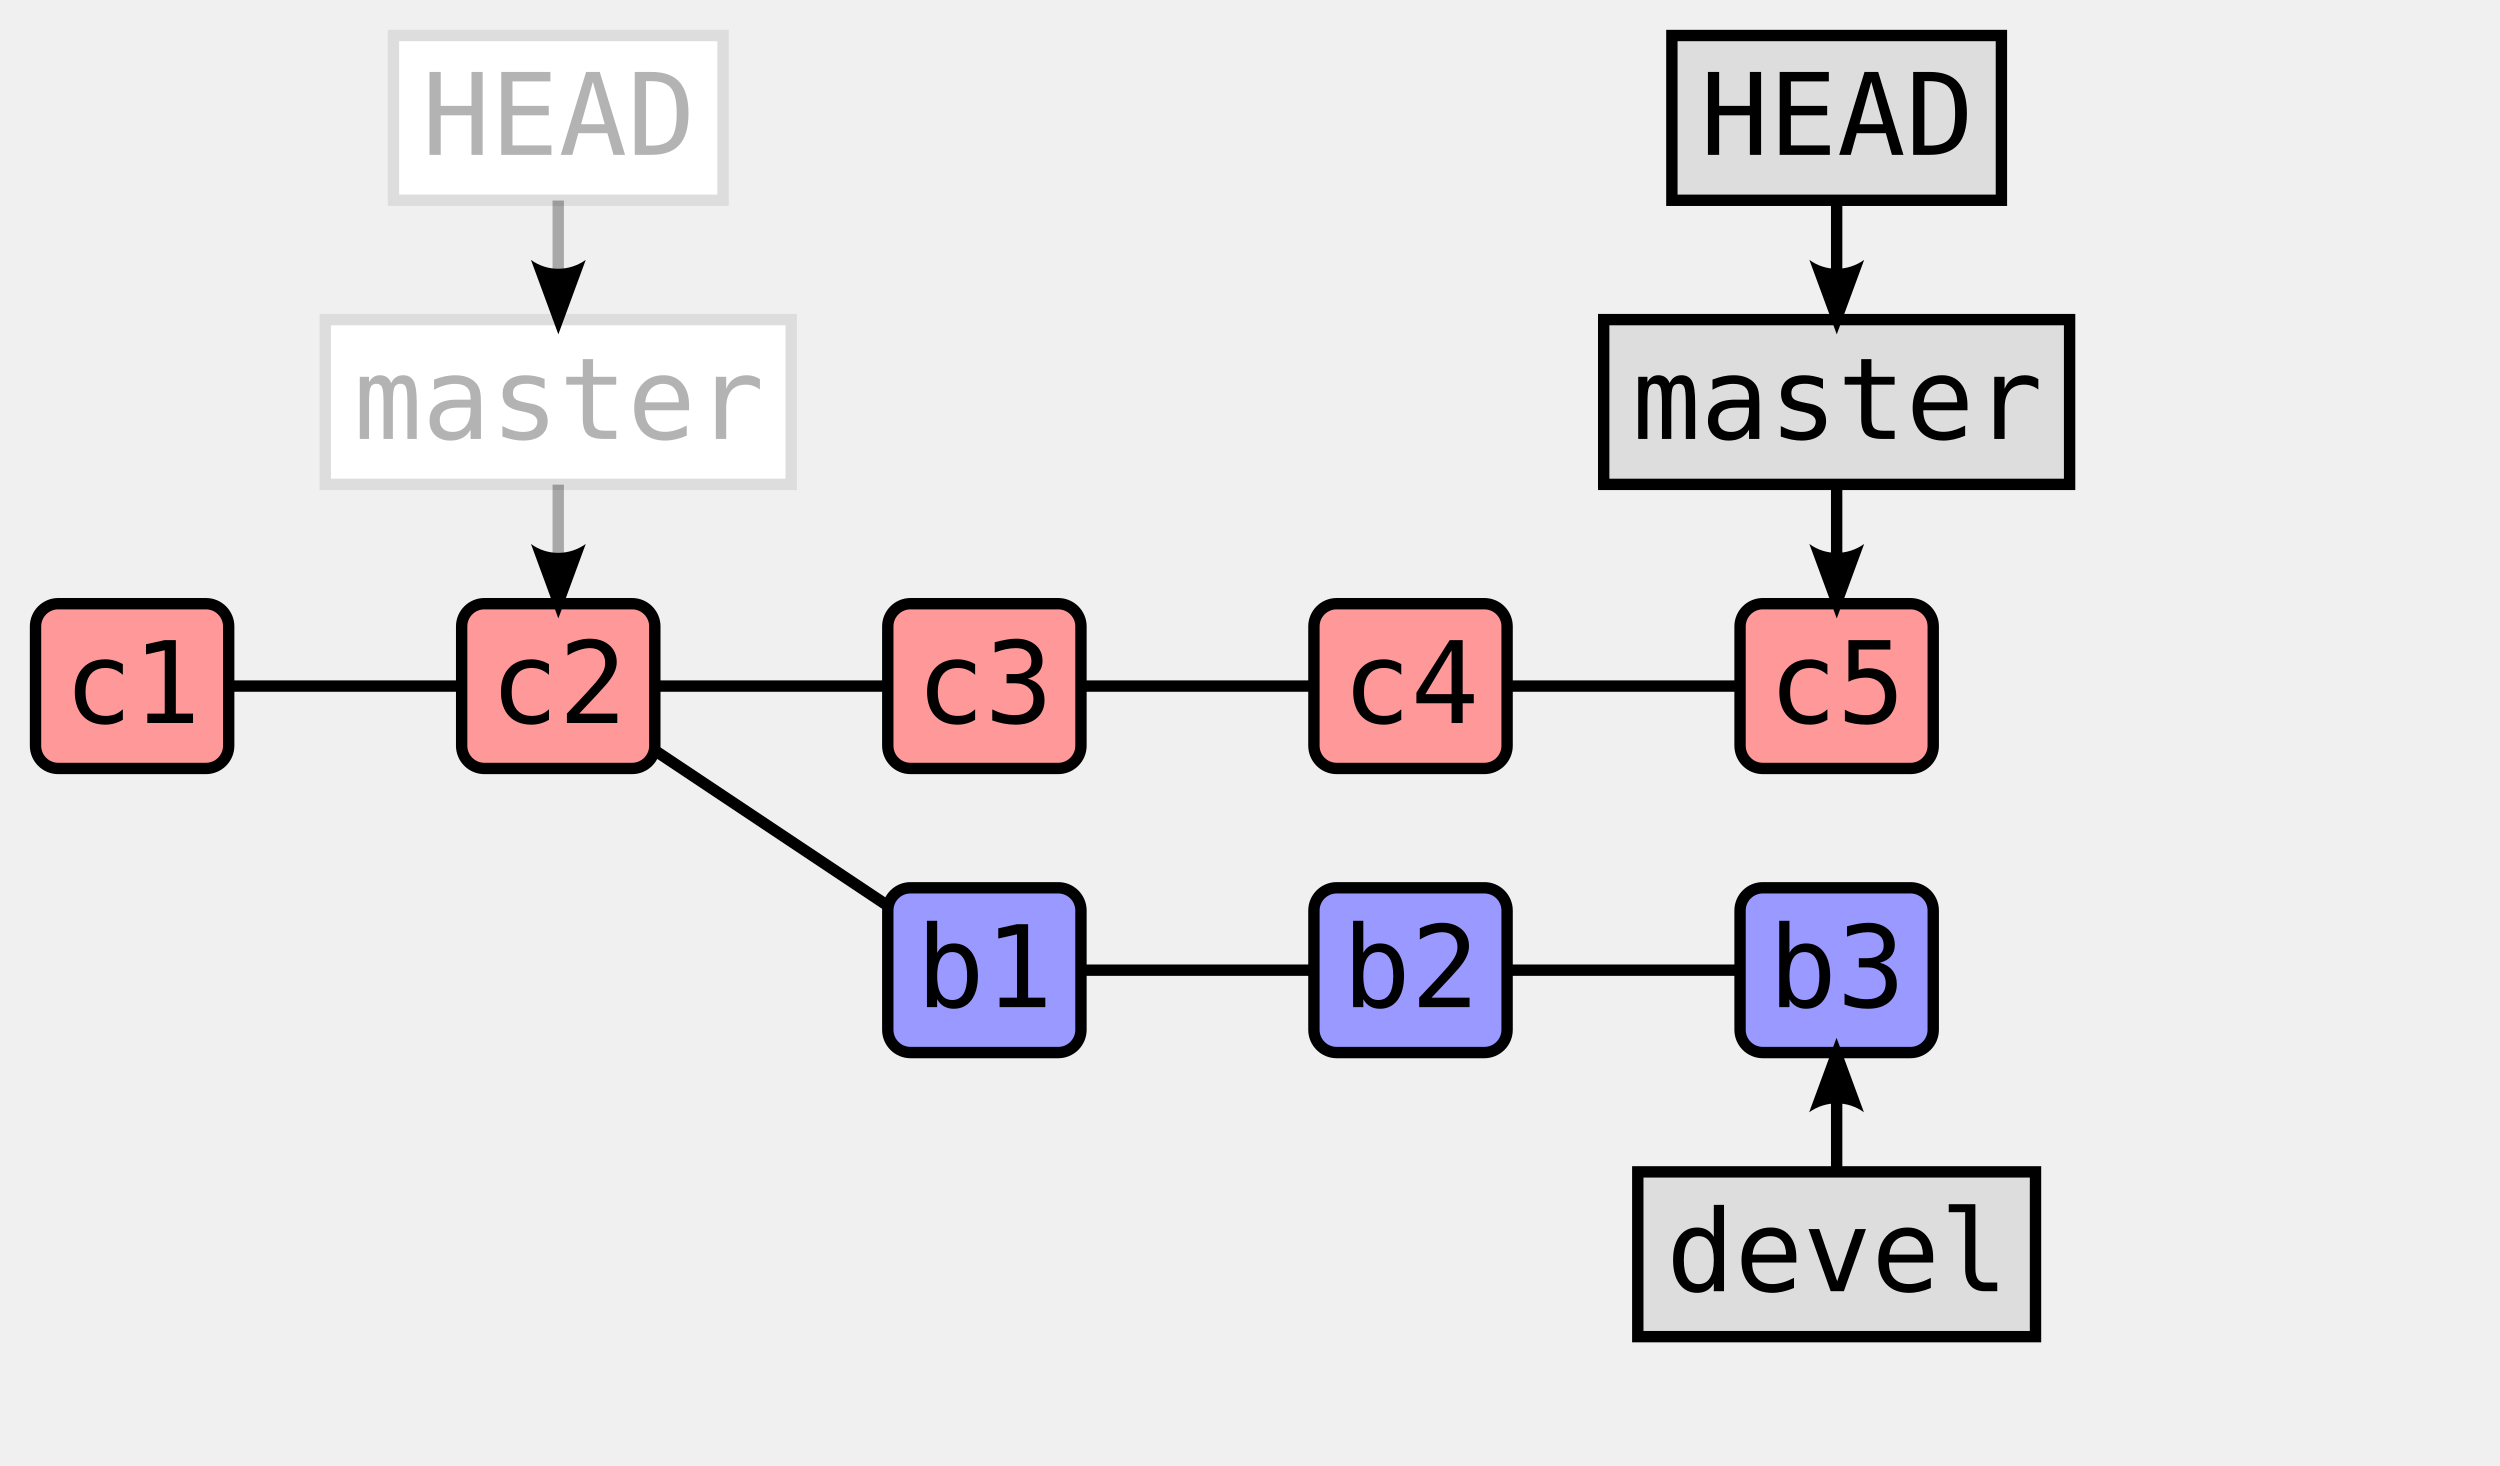
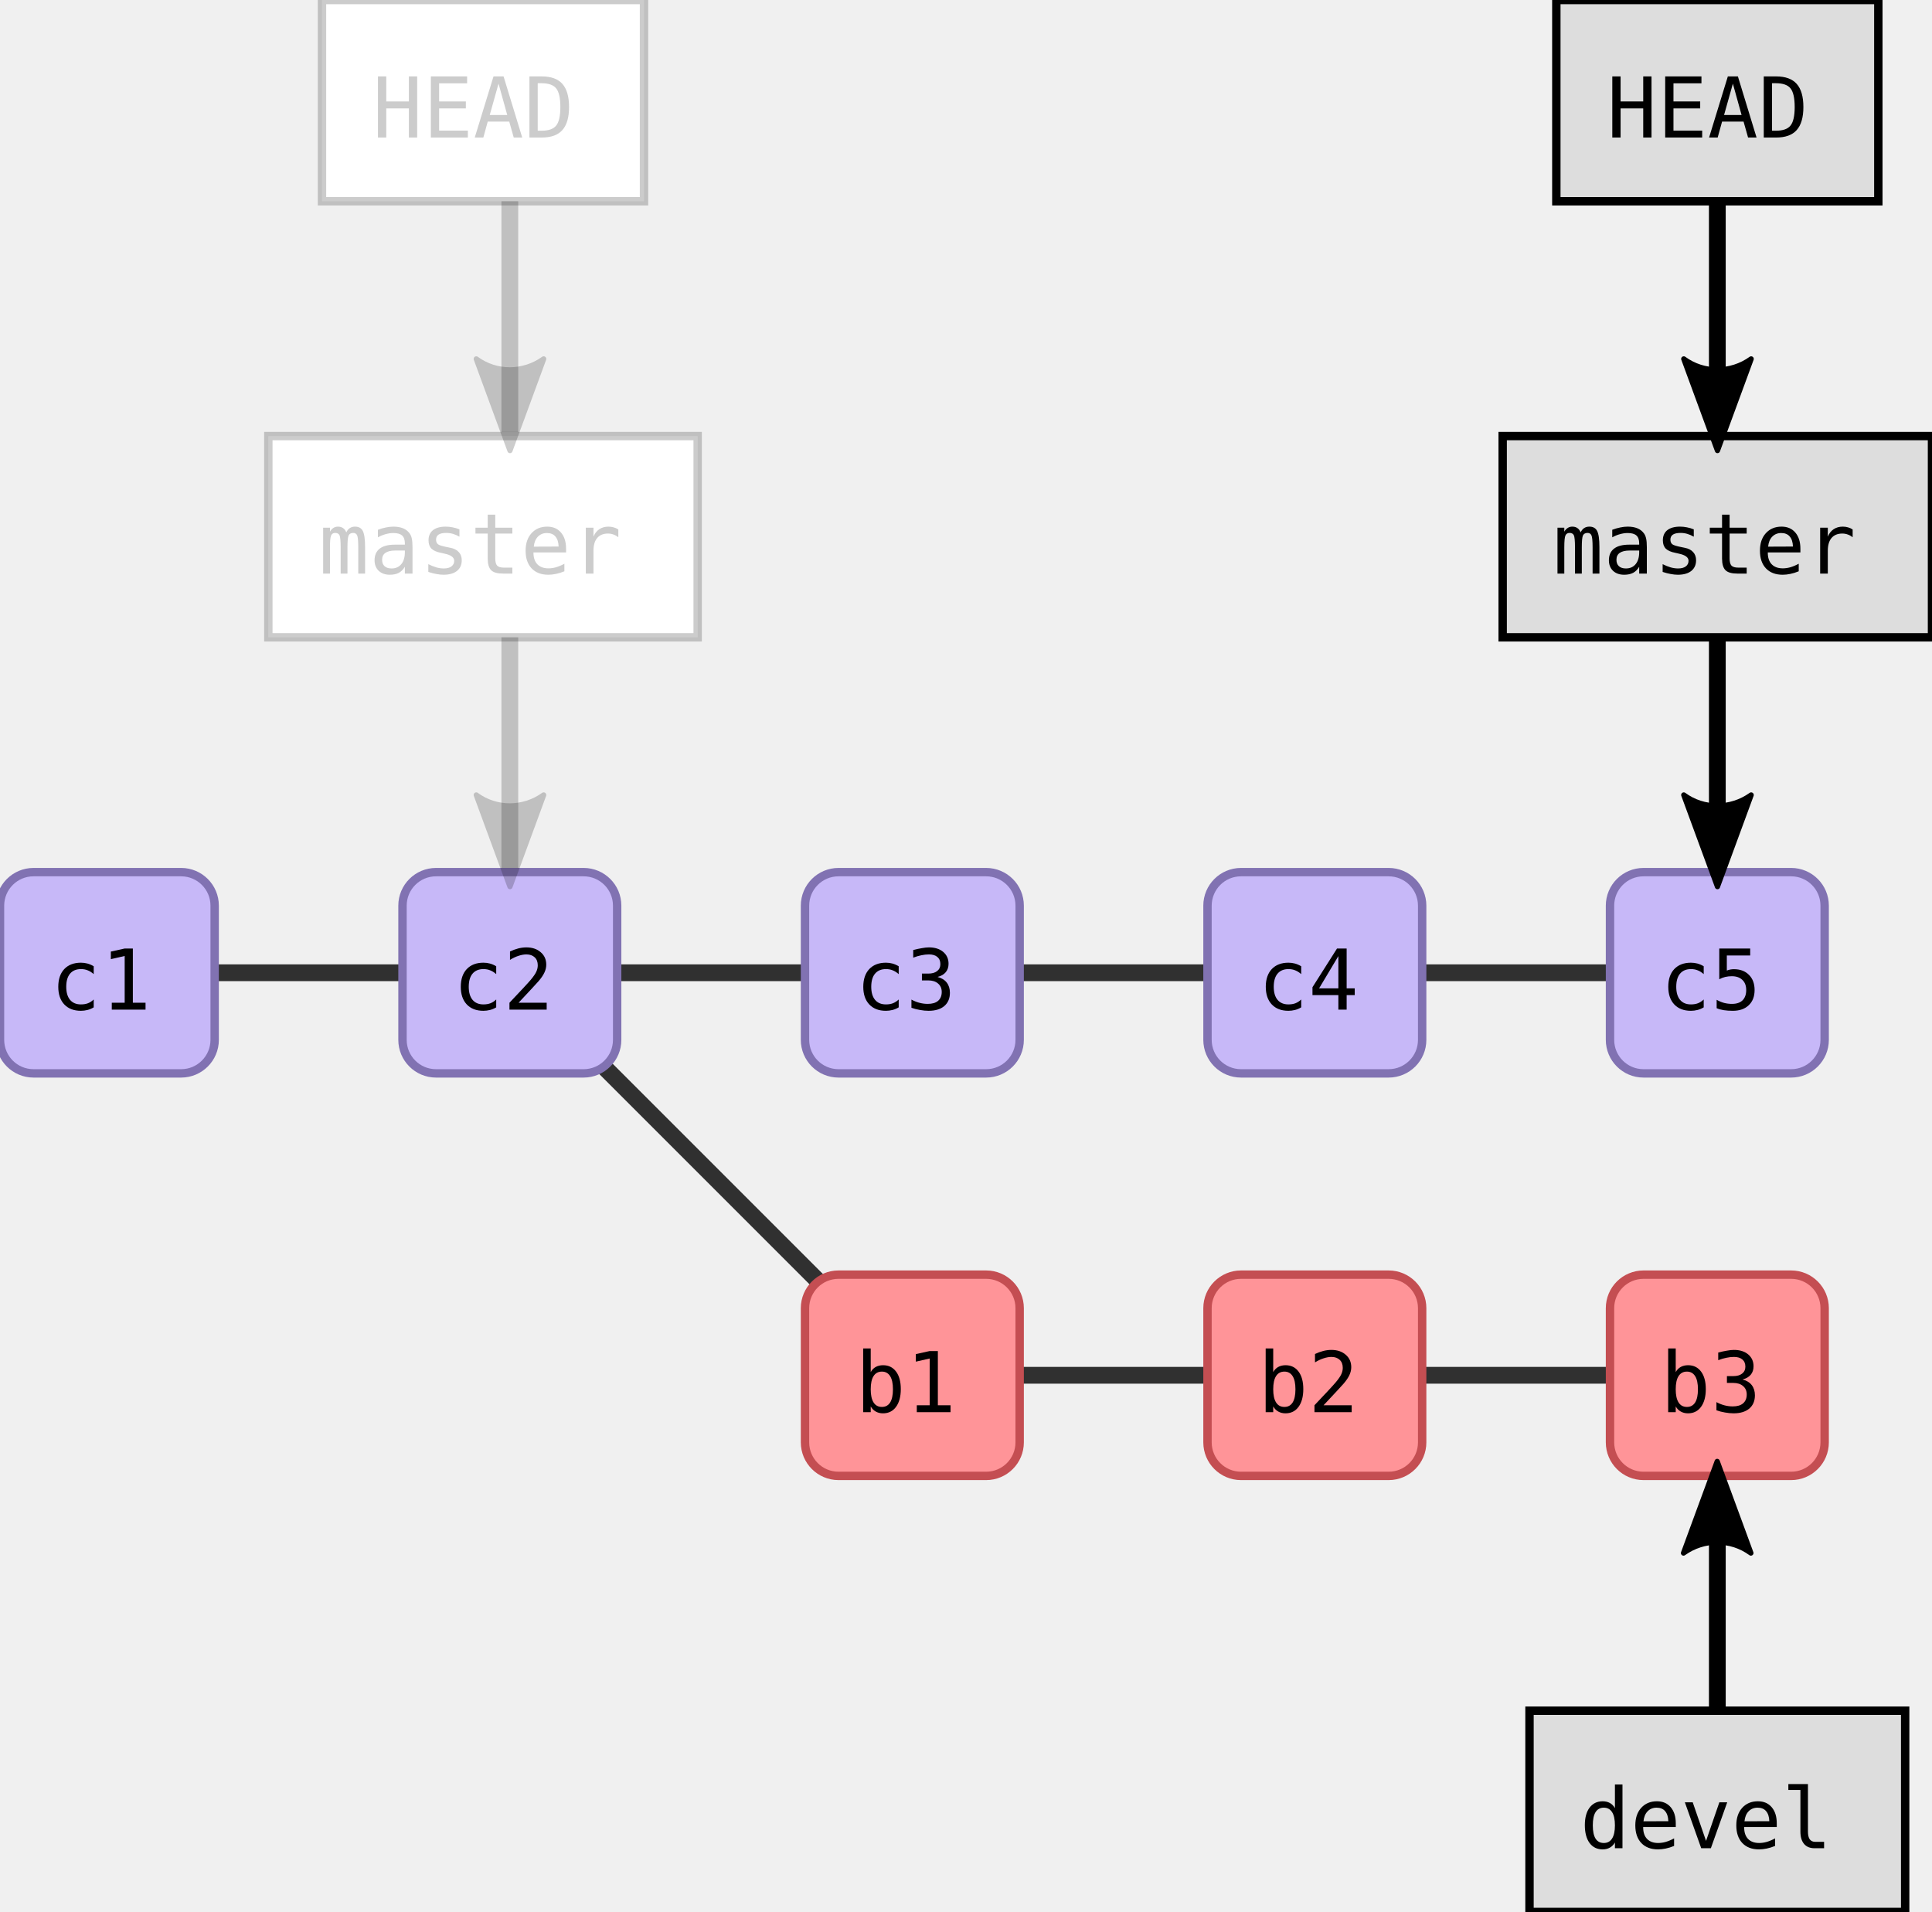
- <svg xmlns="http://www.w3.org/2000/svg" width="352" height="206.4" id="svg2" version="1.1">
+ <svg xmlns="http://www.w3.org/2000/svg" width="288.0" height="285.0" id="svg2" version="1.1">
  <defs id="defs4">
-     <marker orient="auto" refY="0.0" refX="0.0" id="Arrow2Mend" style="overflow:visible;">
-       <path id="path3786" style="fill-rule:evenodd;stroke-width:0.625;stroke-linejoin:round;" d="M 8.719,4.034 L -2.207,0.016 L 8.719,-4.002 C 6.973,-1.63 6.983,1.616 8.719,4.034 z " transform="scale(0.6) rotate(180) translate(0,0)" />
+     <marker orient="auto" refY="0.0" refX="0.0" id="fullmarker" style="overflow:visible;">
+       <path style="opacity:1.0;fill:#000000;stroke:#000000;fill-rule:evenodd;stroke-width:0.625;stroke-linejoin:round;" d="M 8.719,4.034 L -2.207,0.016 L 8.719,-4.002 C 6.973,-1.63 6.983,1.616 8.719,4.034 z " transform="scale(0.5) rotate(180) translate(0,0)" />
+     </marker>
+     <marker orient="auto" refY="0.0" refX="0.0" id="ghostmarker" style="overflow:visible;">
+       <path style="opacity:0.2;fill:#000000;stroke:#000000;fill-rule:evenodd;stroke-width:0.625;stroke-linejoin:round;" d="M 8.719,4.034 L -2.207,0.016 L 8.719,-4.002 C 6.973,-1.63 6.983,1.616 8.719,4.034 z " transform="scale(0.5) rotate(180) translate(0,0)" />
    </marker>
  </defs>
-   <g id="layer1">
-     <rect style="fill:#ff9999;stroke:#000000;stroke-width:1.6;stroke-miterlimit:4;stroke-dasharray:none" id="rect2989" width="27.2" height="23.2" x="5" y="85" ry="3.2" />
-     <text xml:space="preserve" style="font-size:16px;font-style:normal;font-weight:normal;line-height:125%;letter-spacing:0px;word-spacing:0px;fill:#000000;fill-opacity:1;stroke:none;font-family:DejaVu Sans Mono" x="9" y="101.8" id="text2985">
-       <tspan id="tspan2987" x="9" y="101.8">c1</tspan>
-     </text>
-   </g>
-   <g id="layer1">
-     <rect style="fill:#ff9999;stroke:#000000;stroke-width:1.6;stroke-miterlimit:4;stroke-dasharray:none" id="rect2989" width="27.2" height="23.2" x="65" y="85" ry="3.2" />
-     <text xml:space="preserve" style="font-size:16px;font-style:normal;font-weight:normal;line-height:125%;letter-spacing:0px;word-spacing:0px;fill:#000000;fill-opacity:1;stroke:none;font-family:DejaVu Sans Mono" x="69" y="101.8" id="text2985">
-       <tspan id="tspan2987" x="69" y="101.8">c2</tspan>
-     </text>
-   </g>
-   <line x1="64.98" y1="96.6" x2="32.22" y2="96.6" style="stroke:#000000; stroke-width:1.6; stroke-opacity:1.0" />
-   <g id="layer1">
-     <rect style="fill:#ffffff;stroke:#dddddd;stroke-width:1.6;stroke-miterlimit:4;stroke-dasharray:none" id="rect2989" width="65.6" height="23.2" x="45.8" y="45" ry="0" />
-     <text xml:space="preserve" style="font-size:16px;font-style:normal;font-weight:normal;line-height:125%;letter-spacing:0px;word-spacing:0px;fill:#000000;fill-opacity:0.3;stroke:none;font-family:DejaVu Sans Mono" x="49.8" y="61.8" id="text2985">
-       <tspan id="tspan2987" x="49.8" y="61.8">master</tspan>
-     </text>
-   </g>
-   <g id="layer1">
-     <path style="fill:none;stroke:#000000;stroke-width:1.6;stroke-linecap:butt;stroke-linejoin:miter;stroke-opacity:0.3;marker-end:url(#Arrow2Mend);stroke-miterlimit:4;stroke-dasharray:none" d="M 78.6,68.24 78.6,84.96" id="path2985" />
-   </g>
-   <g id="layer1">
-     <rect style="fill:#ffffff;stroke:#dddddd;stroke-width:1.6;stroke-miterlimit:4;stroke-dasharray:none" id="rect2989" width="46.4" height="23.2" x="55.4" y="5" ry="0" />
-     <text xml:space="preserve" style="font-size:16px;font-style:normal;font-weight:normal;line-height:125%;letter-spacing:0px;word-spacing:0px;fill:#000000;fill-opacity:0.3;stroke:none;font-family:DejaVu Sans Mono" x="59.4" y="21.8" id="text2985">
-       <tspan id="tspan2987" x="59.4" y="21.8">HEAD</tspan>
-     </text>
-   </g>
-   <g id="layer1">
-     <path style="fill:none;stroke:#000000;stroke-width:1.6;stroke-linecap:butt;stroke-linejoin:miter;stroke-opacity:0.3;marker-end:url(#Arrow2Mend);stroke-miterlimit:4;stroke-dasharray:none" d="M 78.6,28.24 78.6,44.96" id="path2985" />
-   </g>
-   <g id="layer1">
-     <rect style="fill:#9999ff;stroke:#000000;stroke-width:1.6;stroke-miterlimit:4;stroke-dasharray:none" id="rect2989" width="27.2" height="23.2" x="125" y="125" ry="3.2" />
-     <text xml:space="preserve" style="font-size:16px;font-style:normal;font-weight:normal;line-height:125%;letter-spacing:0px;word-spacing:0px;fill:#000000;fill-opacity:1;stroke:none;font-family:DejaVu Sans Mono" x="129" y="141.8" id="text2985">
-       <tspan id="tspan2987" x="129" y="141.8">b1</tspan>
-     </text>
-   </g>
-   <line x1="124.98" y1="127.52" x2="92.22" y2="105.68" style="stroke:#000000; stroke-width:1.6; stroke-opacity:1.0" />
-   <g id="layer1">
-     <rect style="fill:#ff9999;stroke:#000000;stroke-width:1.6;stroke-miterlimit:4;stroke-dasharray:none" id="rect2989" width="27.2" height="23.2" x="125" y="85" ry="3.2" />
-     <text xml:space="preserve" style="font-size:16px;font-style:normal;font-weight:normal;line-height:125%;letter-spacing:0px;word-spacing:0px;fill:#000000;fill-opacity:1;stroke:none;font-family:DejaVu Sans Mono" x="129" y="101.8" id="text2985">
-       <tspan id="tspan2987" x="129" y="101.8">c3</tspan>
-     </text>
-   </g>
-   <line x1="124.98" y1="96.6" x2="92.22" y2="96.6" style="stroke:#000000; stroke-width:1.6; stroke-opacity:1.0" />
-   <g id="layer1">
-     <rect style="fill:#9999ff;stroke:#000000;stroke-width:1.6;stroke-miterlimit:4;stroke-dasharray:none" id="rect2989" width="27.2" height="23.2" x="185" y="125" ry="3.2" />
-     <text xml:space="preserve" style="font-size:16px;font-style:normal;font-weight:normal;line-height:125%;letter-spacing:0px;word-spacing:0px;fill:#000000;fill-opacity:1;stroke:none;font-family:DejaVu Sans Mono" x="189" y="141.8" id="text2985">
-       <tspan id="tspan2987" x="189" y="141.8">b2</tspan>
-     </text>
-   </g>
-   <line x1="184.98" y1="136.6" x2="152.22" y2="136.6" style="stroke:#000000; stroke-width:1.6; stroke-opacity:1.0" />
-   <g id="layer1">
-     <rect style="fill:#ff9999;stroke:#000000;stroke-width:1.6;stroke-miterlimit:4;stroke-dasharray:none" id="rect2989" width="27.2" height="23.2" x="185" y="85" ry="3.2" />
-     <text xml:space="preserve" style="font-size:16px;font-style:normal;font-weight:normal;line-height:125%;letter-spacing:0px;word-spacing:0px;fill:#000000;fill-opacity:1;stroke:none;font-family:DejaVu Sans Mono" x="189" y="101.8" id="text2985">
-       <tspan id="tspan2987" x="189" y="101.8">c4</tspan>
-     </text>
-   </g>
-   <line x1="184.98" y1="96.6" x2="152.22" y2="96.6" style="stroke:#000000; stroke-width:1.6; stroke-opacity:1.0" />
-   <g id="layer1">
-     <rect style="fill:#9999ff;stroke:#000000;stroke-width:1.6;stroke-miterlimit:4;stroke-dasharray:none" id="rect2989" width="27.2" height="23.2" x="245" y="125" ry="3.2" />
-     <text xml:space="preserve" style="font-size:16px;font-style:normal;font-weight:normal;line-height:125%;letter-spacing:0px;word-spacing:0px;fill:#000000;fill-opacity:1;stroke:none;font-family:DejaVu Sans Mono" x="249" y="141.8" id="text2985">
-       <tspan id="tspan2987" x="249" y="141.8">b3</tspan>
-     </text>
-   </g>
-   <line x1="244.98" y1="136.6" x2="212.22" y2="136.6" style="stroke:#000000; stroke-width:1.6; stroke-opacity:1.0" />
-   <g id="layer1">
-     <rect style="fill:#dddddd;stroke:#000000;stroke-width:1.6;stroke-miterlimit:4;stroke-dasharray:none" id="rect2989" width="56" height="23.2" x="230.6" y="165" ry="0" />
-     <text xml:space="preserve" style="font-size:16px;font-style:normal;font-weight:normal;line-height:125%;letter-spacing:0px;word-spacing:0px;fill:#000000;fill-opacity:1;stroke:none;font-family:DejaVu Sans Mono" x="234.6" y="181.8" id="text2985">
-       <tspan id="tspan2987" x="234.6" y="181.8">devel</tspan>
-     </text>
-   </g>
-   <g id="layer1">
-     <path style="fill:none;stroke:#000000;stroke-width:1.6;stroke-linecap:butt;stroke-linejoin:miter;stroke-opacity:1;marker-end:url(#Arrow2Mend);stroke-miterlimit:4;stroke-dasharray:none" d="M 258.6,164.96 258.6,148.24" id="path2985" />
-   </g>
-   <g id="layer1">
-     <rect style="fill:#ff9999;stroke:#000000;stroke-width:1.6;stroke-miterlimit:4;stroke-dasharray:none" id="rect2989" width="27.2" height="23.2" x="245" y="85" ry="3.2" />
-     <text xml:space="preserve" style="font-size:16px;font-style:normal;font-weight:normal;line-height:125%;letter-spacing:0px;word-spacing:0px;fill:#000000;fill-opacity:1;stroke:none;font-family:DejaVu Sans Mono" x="249" y="101.8" id="text2985">
-       <tspan id="tspan2987" x="249" y="101.8">c5</tspan>
-     </text>
-   </g>
-   <line x1="244.98" y1="96.6" x2="212.22" y2="96.6" style="stroke:#000000; stroke-width:1.6; stroke-opacity:1.0" />
-   <g id="layer1">
-     <rect style="fill:#dddddd;stroke:#000000;stroke-width:1.6;stroke-miterlimit:4;stroke-dasharray:none" id="rect2989" width="65.6" height="23.2" x="225.8" y="45" ry="0" />
-     <text xml:space="preserve" style="font-size:16px;font-style:normal;font-weight:normal;line-height:125%;letter-spacing:0px;word-spacing:0px;fill:#000000;fill-opacity:1;stroke:none;font-family:DejaVu Sans Mono" x="229.8" y="61.8" id="text2985">
-       <tspan id="tspan2987" x="229.8" y="61.8">master</tspan>
-     </text>
-   </g>
-   <g id="layer1">
-     <path style="fill:none;stroke:#000000;stroke-width:1.6;stroke-linecap:butt;stroke-linejoin:miter;stroke-opacity:1;marker-end:url(#Arrow2Mend);stroke-miterlimit:4;stroke-dasharray:none" d="M 258.6,68.24 258.6,84.96" id="path2985" />
-   </g>
-   <g id="layer1">
-     <rect style="fill:#dddddd;stroke:#000000;stroke-width:1.6;stroke-miterlimit:4;stroke-dasharray:none" id="rect2989" width="46.4" height="23.2" x="235.4" y="5" ry="0" />
-     <text xml:space="preserve" style="font-size:16px;font-style:normal;font-weight:normal;line-height:125%;letter-spacing:0px;word-spacing:0px;fill:#000000;fill-opacity:1;stroke:none;font-family:DejaVu Sans Mono" x="239.4" y="21.8" id="text2985">
-       <tspan id="tspan2987" x="239.4" y="21.8">HEAD</tspan>
-     </text>
-   </g>
-   <g id="layer1">
-     <path style="fill:none;stroke:#000000;stroke-width:1.6;stroke-linecap:butt;stroke-linejoin:miter;stroke-opacity:1;marker-end:url(#Arrow2Mend);stroke-miterlimit:4;stroke-dasharray:none" d="M 258.6,28.24 258.6,44.96" id="path2985" />
+   <g transform="translate(-0.0,130.0) rotate(0)" id="layer1">
+     <line x1="136.0" y1="15.0" x2="196.0" y2="15.0" style="stroke:#000000;                         stroke-width:2.5;                         stroke-opacity:0.8" />
+     <line x1="76.0" y1="15.0" x2="136.0" y2="15.0" style="stroke:#000000;                         stroke-width:2.5;                         stroke-opacity:0.8" />
+     <line x1="76.0" y1="15.0" x2="136.0" y2="75.0" style="stroke:#000000;                         stroke-width:2.5;                         stroke-opacity:0.8" />
+     <line x1="196.0" y1="75.0" x2="256.0" y2="75.0" style="stroke:#000000;                         stroke-width:2.5;                         stroke-opacity:0.8" />
+     <line x1="196.0" y1="15.0" x2="256.0" y2="15.0" style="stroke:#000000;                         stroke-width:2.5;                         stroke-opacity:0.8" />
+     <line x1="136.0" y1="75.0" x2="196.0" y2="75.0" style="stroke:#000000;                         stroke-width:2.5;                         stroke-opacity:0.8" />
+     <line x1="16.0" y1="15.0" x2="76.0" y2="15.0" style="stroke:#000000;                         stroke-width:2.5;                         stroke-opacity:0.8" />
+     <rect style="fill:#c7b8f8;                         stroke:#8172B2;                         stroke-width:1.25;                         stroke-miterlimit:4;                         stroke-opacity:1.0;                         stroke-dasharray:none" width="32.0" height="30.0" x="120.0" y="0.0" ry="5.0" />
+     <text style="font-size:12.5px;                         font-style:normal;                         font-weight:normal;                         line-height:125%%;                         letter-spacing:0px;                         word-spacing:0px;                         fill:#000000;                         fill-opacity:1.0;                         stroke:none;                         font-family:DejaVu Sans Mono" x="127.5" y="20.5">c3</text>
+     <rect style="fill:#ff9498;                         stroke:#C44E52;                         stroke-width:1.25;                         stroke-miterlimit:4;                         stroke-opacity:1.0;                         stroke-dasharray:none" width="32.0" height="30.0" x="240.0" y="60.0" ry="5.0" />
+     <text style="font-size:12.5px;                         font-style:normal;                         font-weight:normal;                         line-height:125%%;                         letter-spacing:0px;                         word-spacing:0px;                         fill:#000000;                         fill-opacity:1.0;                         stroke:none;                         font-family:DejaVu Sans Mono" x="247.5" y="80.5">b3</text>
+     <rect style="fill:#c7b8f8;                         stroke:#8172B2;                         stroke-width:1.25;                         stroke-miterlimit:4;                         stroke-opacity:1.0;                         stroke-dasharray:none" width="32.0" height="30.0" x="240.0" y="0.0" ry="5.0" />
+     <text style="font-size:12.5px;                         font-style:normal;                         font-weight:normal;                         line-height:125%%;                         letter-spacing:0px;                         word-spacing:0px;                         fill:#000000;                         fill-opacity:1.0;                         stroke:none;                         font-family:DejaVu Sans Mono" x="247.5" y="20.5">c5</text>
+     <rect style="fill:#c7b8f8;                         stroke:#8172B2;                         stroke-width:1.25;                         stroke-miterlimit:4;                         stroke-opacity:1.0;                         stroke-dasharray:none" width="32.0" height="30.0" x="60.0" y="0.0" ry="5.0" />
+     <text style="font-size:12.5px;                         font-style:normal;                         font-weight:normal;                         line-height:125%%;                         letter-spacing:0px;                         word-spacing:0px;                         fill:#000000;                         fill-opacity:1.0;                         stroke:none;                         font-family:DejaVu Sans Mono" x="67.5" y="20.5">c2</text>
+     <rect style="fill:#ff9498;                         stroke:#C44E52;                         stroke-width:1.25;                         stroke-miterlimit:4;                         stroke-opacity:1.0;                         stroke-dasharray:none" width="32.0" height="30.0" x="180.0" y="60.0" ry="5.0" />
+     <text style="font-size:12.5px;                         font-style:normal;                         font-weight:normal;                         line-height:125%%;                         letter-spacing:0px;                         word-spacing:0px;                         fill:#000000;                         fill-opacity:1.0;                         stroke:none;                         font-family:DejaVu Sans Mono" x="187.5" y="80.5">b2</text>
+     <rect style="fill:#c7b8f8;                         stroke:#8172B2;                         stroke-width:1.25;                         stroke-miterlimit:4;                         stroke-opacity:1.0;                         stroke-dasharray:none" width="32.0" height="30.0" x="180.0" y="0.0" ry="5.0" />
+     <text style="font-size:12.5px;                         font-style:normal;                         font-weight:normal;                         line-height:125%%;                         letter-spacing:0px;                         word-spacing:0px;                         fill:#000000;                         fill-opacity:1.0;                         stroke:none;                         font-family:DejaVu Sans Mono" x="187.5" y="20.5">c4</text>
+     <rect style="fill:#ff9498;                         stroke:#C44E52;                         stroke-width:1.25;                         stroke-miterlimit:4;                         stroke-opacity:1.0;                         stroke-dasharray:none" width="32.0" height="30.0" x="120.0" y="60.0" ry="5.0" />
+     <text style="font-size:12.5px;                         font-style:normal;                         font-weight:normal;                         line-height:125%%;                         letter-spacing:0px;                         word-spacing:0px;                         fill:#000000;                         fill-opacity:1.0;                         stroke:none;                         font-family:DejaVu Sans Mono" x="127.5" y="80.5">b1</text>
+     <rect style="fill:#c7b8f8;                         stroke:#8172B2;                         stroke-width:1.25;                         stroke-miterlimit:4;                         stroke-opacity:1.0;                         stroke-dasharray:none" width="32.0" height="30.0" x="0.0" y="0.0" ry="5.0" />
+     <text style="font-size:12.5px;                         font-style:normal;                         font-weight:normal;                         line-height:125%%;                         letter-spacing:0px;                         word-spacing:0px;                         fill:#000000;                         fill-opacity:1.0;                         stroke:none;                         font-family:DejaVu Sans Mono" x="7.5" y="20.5">c1</text>
+     <path style="fill:none;                  stroke:#000000;                  stroke-width:2.5;                  stroke-linecap:butt;                  stroke-linejoin:miter;                  stroke-opacity:1.0;                  marker-end:url(#fullmarker);                  stroke-miterlimit:4;                  stroke-dasharray:none" d="M 256.0,140.0 256.0,90.6" />
+     <rect style="fill:#dddddd;                         stroke:#000000;                         stroke-width:1.25;                         stroke-miterlimit:4;                         stroke-opacity:1.0;                         stroke-dasharray:none" width="56.0" height="30.0" x="228.0" y="125.0" ry="0.0" />
+     <text style="font-size:12.5px;                         font-style:normal;                         font-weight:normal;                         line-height:125%%;                         letter-spacing:0px;                         word-spacing:0px;                         fill:#000000;                         fill-opacity:1.0;                         stroke:none;                         font-family:DejaVu Sans Mono" x="235.5" y="145.5">devel</text>
+     <path style="fill:none;                  stroke:#000000;                  stroke-width:2.5;                  stroke-linecap:butt;                  stroke-linejoin:miter;                  stroke-opacity:1.0;                  marker-end:url(#fullmarker);                  stroke-miterlimit:4;                  stroke-dasharray:none" d="M 256.0,-50.0 256.0,-0.6" />
+     <rect style="fill:#dddddd;                         stroke:#000000;                         stroke-width:1.25;                         stroke-miterlimit:4;                         stroke-opacity:1.0;                         stroke-dasharray:none" width="64.0" height="30.0" x="224.0" y="-65.0" ry="0.0" />
+     <text style="font-size:12.5px;                         font-style:normal;                         font-weight:normal;                         line-height:125%%;                         letter-spacing:0px;                         word-spacing:0px;                         fill:#000000;                         fill-opacity:1.0;                         stroke:none;                         font-family:DejaVu Sans Mono" x="231.5" y="-44.5">master</text>
+     <path style="fill:none;                  stroke:#000000;                  stroke-width:2.5;                  stroke-linecap:butt;                  stroke-linejoin:miter;                  stroke-opacity:1.0;                  marker-end:url(#fullmarker);                  stroke-miterlimit:4;                  stroke-dasharray:none" d="M 256.0,-115.0 256.0,-65.6" />
+     <rect style="fill:#dddddd;                         stroke:#000000;                         stroke-width:1.25;                         stroke-miterlimit:4;                         stroke-opacity:1.0;                         stroke-dasharray:none" width="48.0" height="30.0" x="232.0" y="-130.0" ry="0.0" />
+     <text style="font-size:12.5px;                         font-style:normal;                         font-weight:normal;                         line-height:125%%;                         letter-spacing:0px;                         word-spacing:0px;                         fill:#000000;                         fill-opacity:1.0;                         stroke:none;                         font-family:DejaVu Sans Mono" x="239.5" y="-109.5">HEAD</text>
+     <path style="fill:none;                  stroke:#000000;                  stroke-width:2.5;                  stroke-linecap:butt;                  stroke-linejoin:miter;                  stroke-opacity:0.2;                  marker-end:url(#ghostmarker);                  stroke-miterlimit:4;                  stroke-dasharray:none" d="M 76.0,-50.0 76.0,-0.6" />
+     <rect style="fill:#ffffff;                         stroke:#000000;                         stroke-width:1.25;                         stroke-miterlimit:4;                         stroke-opacity:0.2;                         stroke-dasharray:none" width="64.0" height="30.0" x="40.0" y="-65.0" ry="0.0" />
+     <text style="font-size:12.5px;                         font-style:normal;                         font-weight:normal;                         line-height:125%%;                         letter-spacing:0px;                         word-spacing:0px;                         fill:#000000;                         fill-opacity:0.2;                         stroke:none;                         font-family:DejaVu Sans Mono" x="47.5" y="-44.5">master</text>
+     <path style="fill:none;                  stroke:#000000;                  stroke-width:2.5;                  stroke-linecap:butt;                  stroke-linejoin:miter;                  stroke-opacity:0.2;                  marker-end:url(#ghostmarker);                  stroke-miterlimit:4;                  stroke-dasharray:none" d="M 76.0,-115.0 76.0,-65.6" />
+     <rect style="fill:#ffffff;                         stroke:#000000;                         stroke-width:1.25;                         stroke-miterlimit:4;                         stroke-opacity:0.2;                         stroke-dasharray:none" width="48.0" height="30.0" x="48.0" y="-130.0" ry="0.0" />
+     <text style="font-size:12.5px;                         font-style:normal;                         font-weight:normal;                         line-height:125%%;                         letter-spacing:0px;                         word-spacing:0px;                         fill:#000000;                         fill-opacity:0.2;                         stroke:none;                         font-family:DejaVu Sans Mono" x="55.5" y="-109.5">HEAD</text>
  </g>
</svg>
